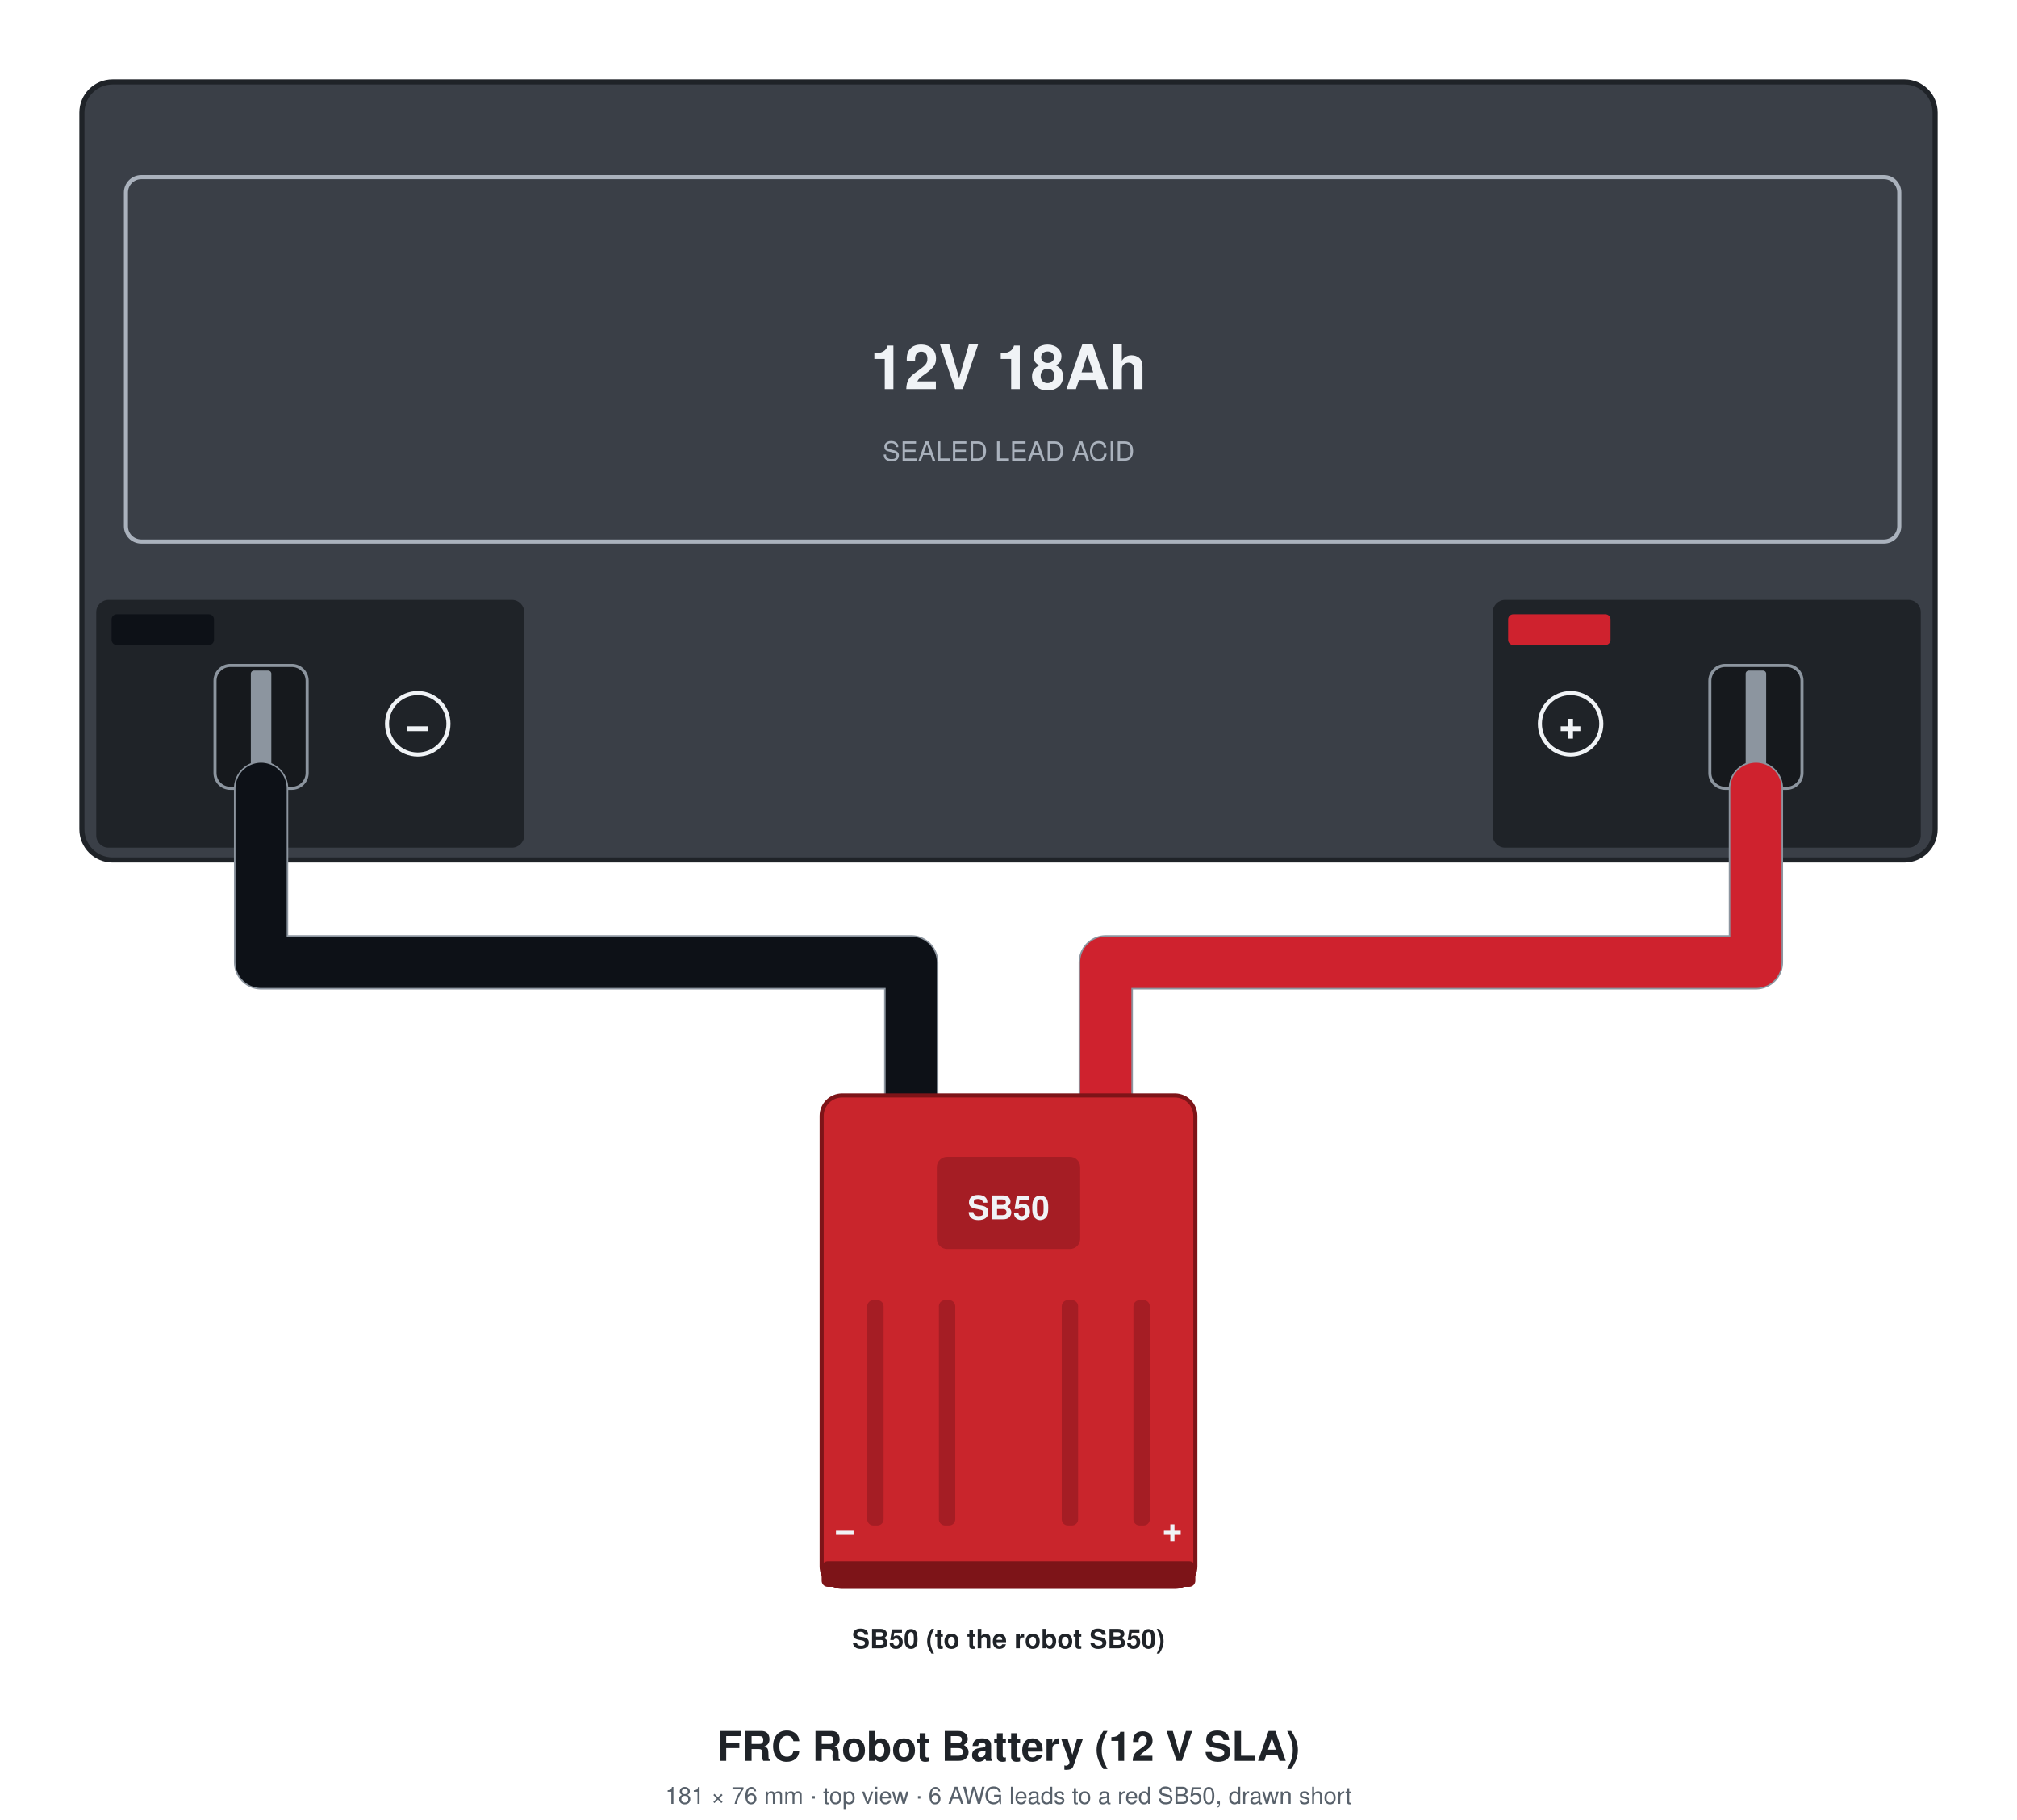
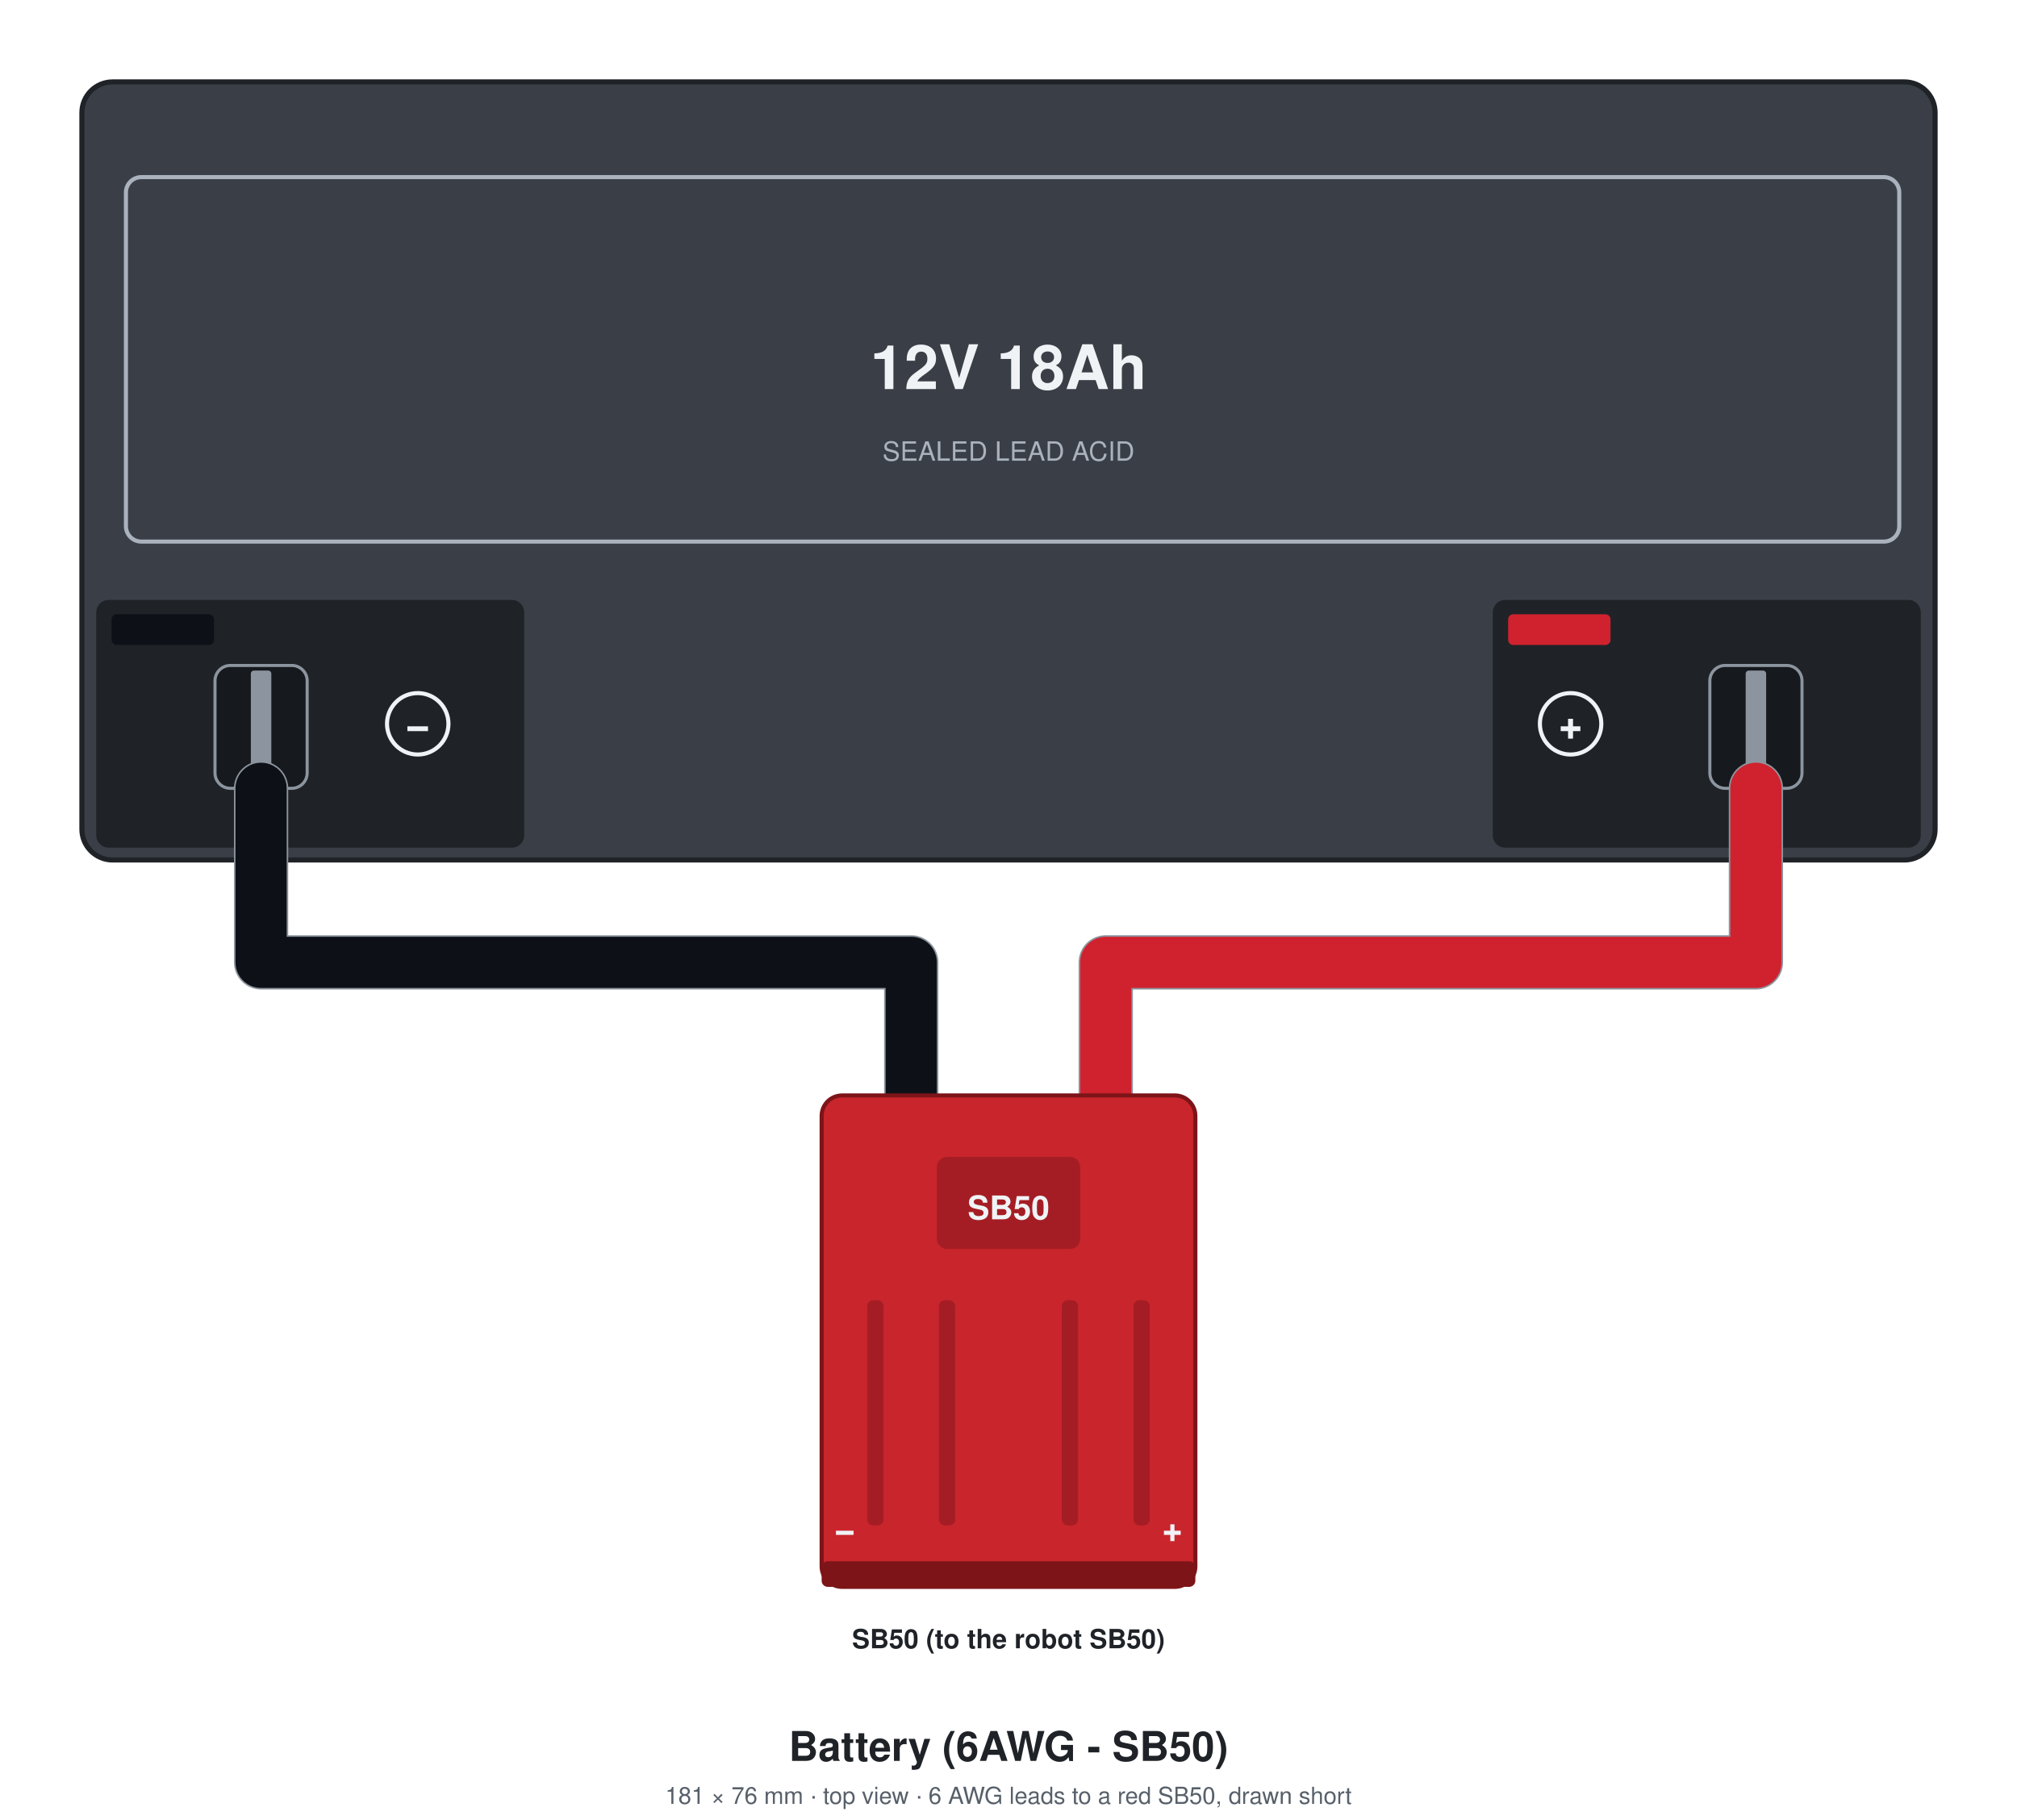
<svg xmlns="http://www.w3.org/2000/svg" viewBox="-8 -8 197 177.7" width="197mm" height="177.7mm" font-family="Helvetica, Arial, sans-serif">
  <rect x="0" y="0" width="181" height="76" rx="3" fill="#3a3f47" stroke="#1f2328" stroke-width="0.5" />
  <rect x="4.3" y="9.3" width="173.2" height="35.6" rx="1.5" fill="none" stroke="#aab2bd" stroke-width="0.4" />
  <text x="90.5" y="30" font-size="6" fill="#f0f3f6" text-anchor="middle" font-weight="bold">12V  18Ah</text>
  <text x="90.5" y="37" font-size="2.6" fill="#aab2bd" text-anchor="middle">SEALED LEAD ACID</text>
  <rect x="1.4" y="50.6" width="41.8" height="24.2" rx="1.2" fill="#1f2328" />
  <rect x="2.9" y="52" width="10" height="3" rx="0.5" fill="#0d1117" />
  <circle cx="32.8" cy="62.7" r="3" fill="none" stroke="#f0f3f6" stroke-width="0.4" />
  <text x="32.8" y="64.1" font-size="4" fill="#f0f3f6" text-anchor="middle" font-weight="bold">−</text>
  <rect x="13" y="57" width="9" height="12" rx="1.5" fill="#16191d" stroke="#8c959f" stroke-width="0.3" />
  <rect x="16.5" y="57.5" width="2" height="11" rx="0.3" fill="#8c959f" />
  <rect x="137.8" y="50.6" width="41.8" height="24.2" rx="1.2" fill="#1f2328" />
  <rect x="139.3" y="52" width="10" height="3" rx="0.5" fill="#cf222e" />
  <circle cx="145.4" cy="62.7" r="3" fill="none" stroke="#f0f3f6" stroke-width="0.4" />
  <text x="145.4" y="64.1" font-size="4" fill="#f0f3f6" text-anchor="middle" font-weight="bold">+</text>
  <rect x="159" y="57" width="9" height="12" rx="1.5" fill="#16191d" stroke="#8c959f" stroke-width="0.3" />
  <rect x="162.5" y="57.5" width="2" height="11" rx="0.3" fill="#8c959f" />
  <path d="M 17.5 69 L 17.5 86 L 81 86 L 81 101" fill="none" stroke="#8c959f" stroke-width="5.3" stroke-linejoin="round" stroke-linecap="round" />
  <path d="M 17.5 69 L 17.5 86 L 81 86 L 81 101" fill="none" stroke="#0d1117" stroke-width="5" stroke-linejoin="round" stroke-linecap="round" />
  <path d="M 163.5 69 L 163.5 86 L 100 86 L 100 101" fill="none" stroke="#8c959f" stroke-width="5.3" stroke-linejoin="round" stroke-linecap="round" />
  <path d="M 163.5 69 L 163.5 86 L 100 86 L 100 101" fill="none" stroke="#cf222e" stroke-width="5" stroke-linejoin="round" stroke-linecap="round" />
  <rect x="72.25" y="99" width="36.5" height="48" rx="2" fill="#c9252c" stroke="#7d1418" stroke-width="0.4" />
  <rect x="76.7" y="119" width="1.6" height="22" rx="0.6" fill="#a51d24" />
  <rect x="83.7" y="119" width="1.6" height="22" rx="0.6" fill="#a51d24" />
  <rect x="95.7" y="119" width="1.6" height="22" rx="0.6" fill="#a51d24" />
  <rect x="102.7" y="119" width="1.6" height="22" rx="0.6" fill="#a51d24" />
  <rect x="83.5" y="105" width="14" height="9" rx="1" fill="#a51d24" />
  <text x="90.5" y="111.1" font-size="3.2" fill="#f0f3f6" text-anchor="middle" font-weight="bold">SB50</text>
  <rect x="72.25" y="144.5" width="36.5" height="2.5" rx="0.6" fill="#7d1418" />
  <text x="74.5" y="142.5" font-size="3.4" fill="#f0f3f6" text-anchor="middle" font-weight="bold">−</text>
  <text x="106.5" y="142.5" font-size="3.4" fill="#f0f3f6" text-anchor="middle" font-weight="bold">+</text>
  <g class="lead-labels">
    <text x="90.5" y="153" font-size="2.6" fill="#1f2328" text-anchor="middle" font-weight="bold">SB50 (to the robot SB50)</text>
  </g>
  <g class="caption">
-     <text x="90.5" y="164" font-size="4" fill="#1f2328" text-anchor="middle" font-weight="bold">FRC Robot Battery (12 V SLA)</text>
+     <text x="90.5" y="164" font-size="4" fill="#1f2328" text-anchor="middle" font-weight="bold">Battery (6AWG - SB50)</text>
    <text x="90.5" y="168.2" font-size="2.3" fill="#57606a" text-anchor="middle">181 × 76 mm · top view · 6 AWG leads to a red SB50, drawn short</text>
  </g>
  <g id="anchors">
    <circle class="anchor" id="anchor-sb50_neg" data-kind="power" cx="81" cy="147" r="1" fill="none" />
    <circle class="anchor" id="anchor-sb50_pos" data-kind="power" cx="100" cy="147" r="1" fill="none" />
  </g>
</svg>
